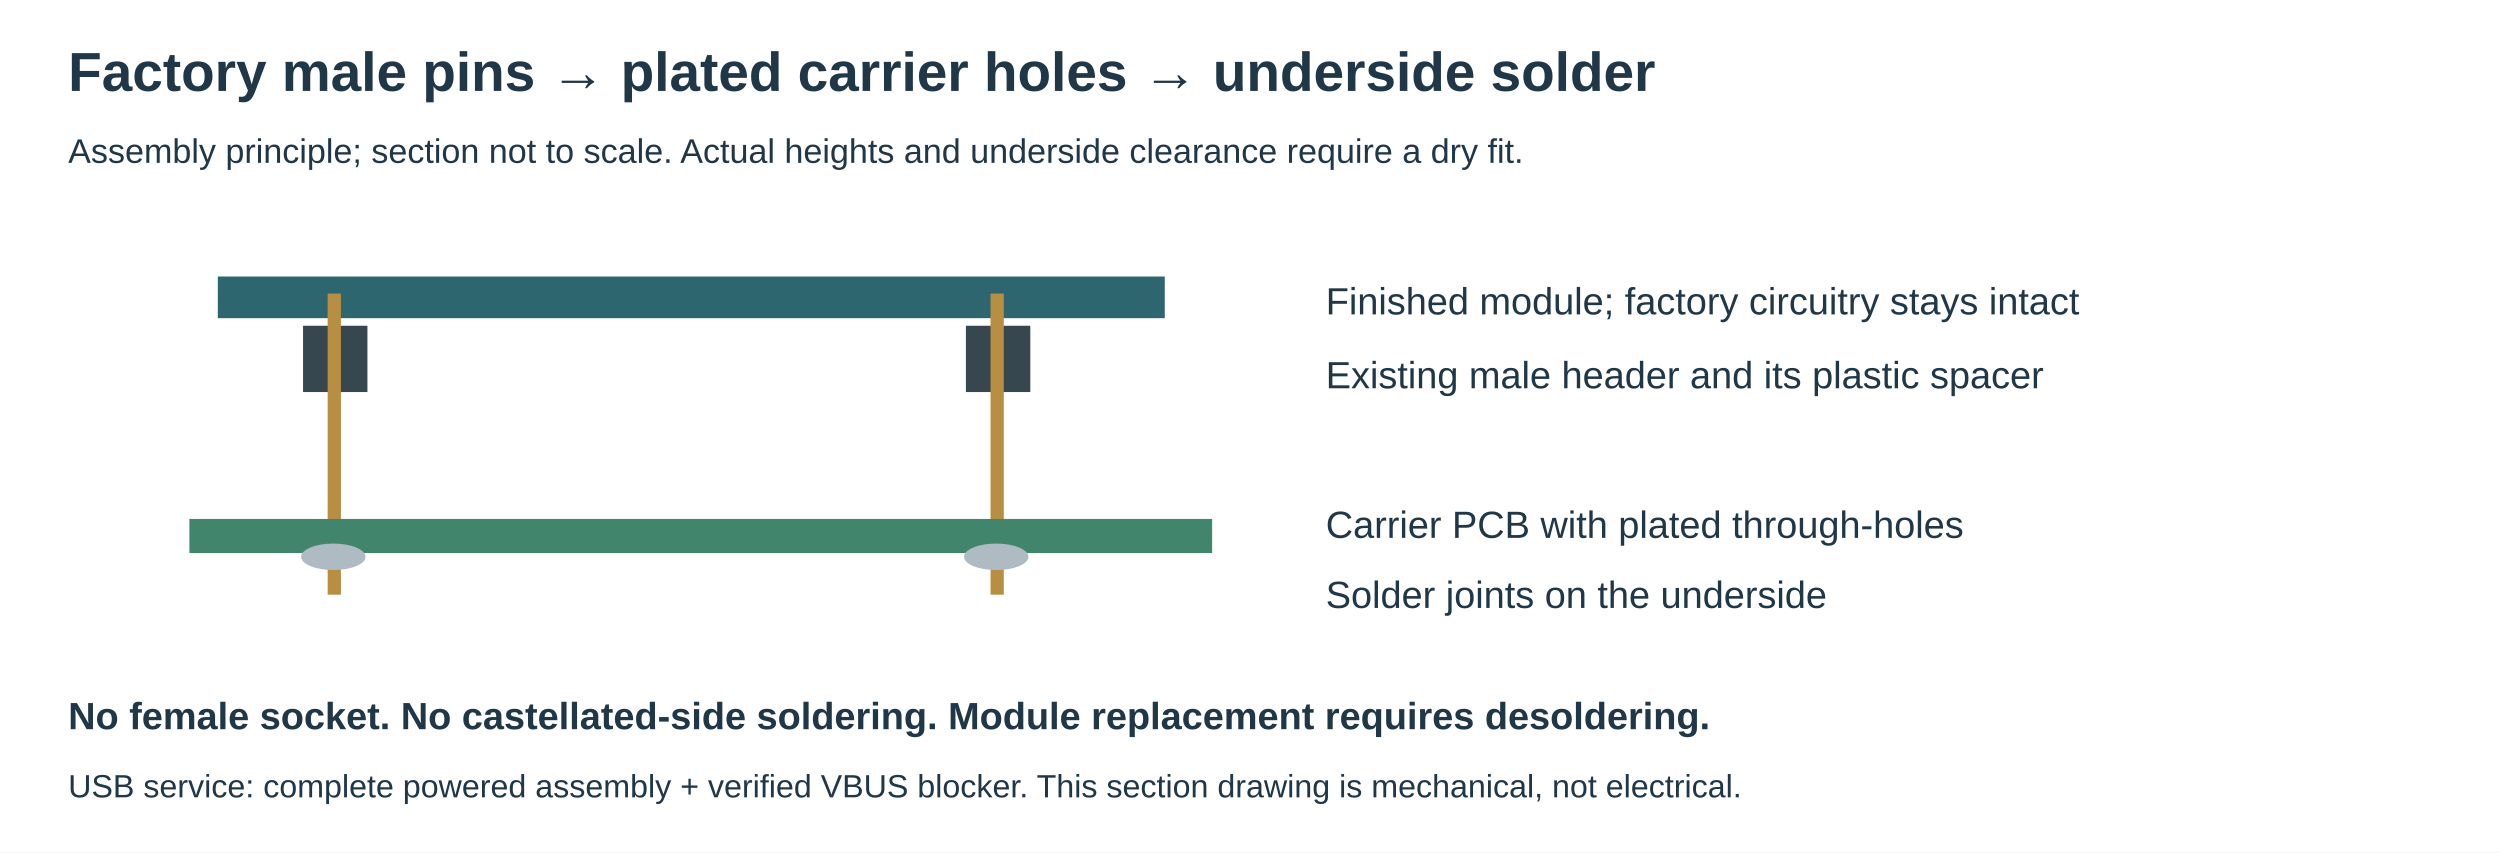
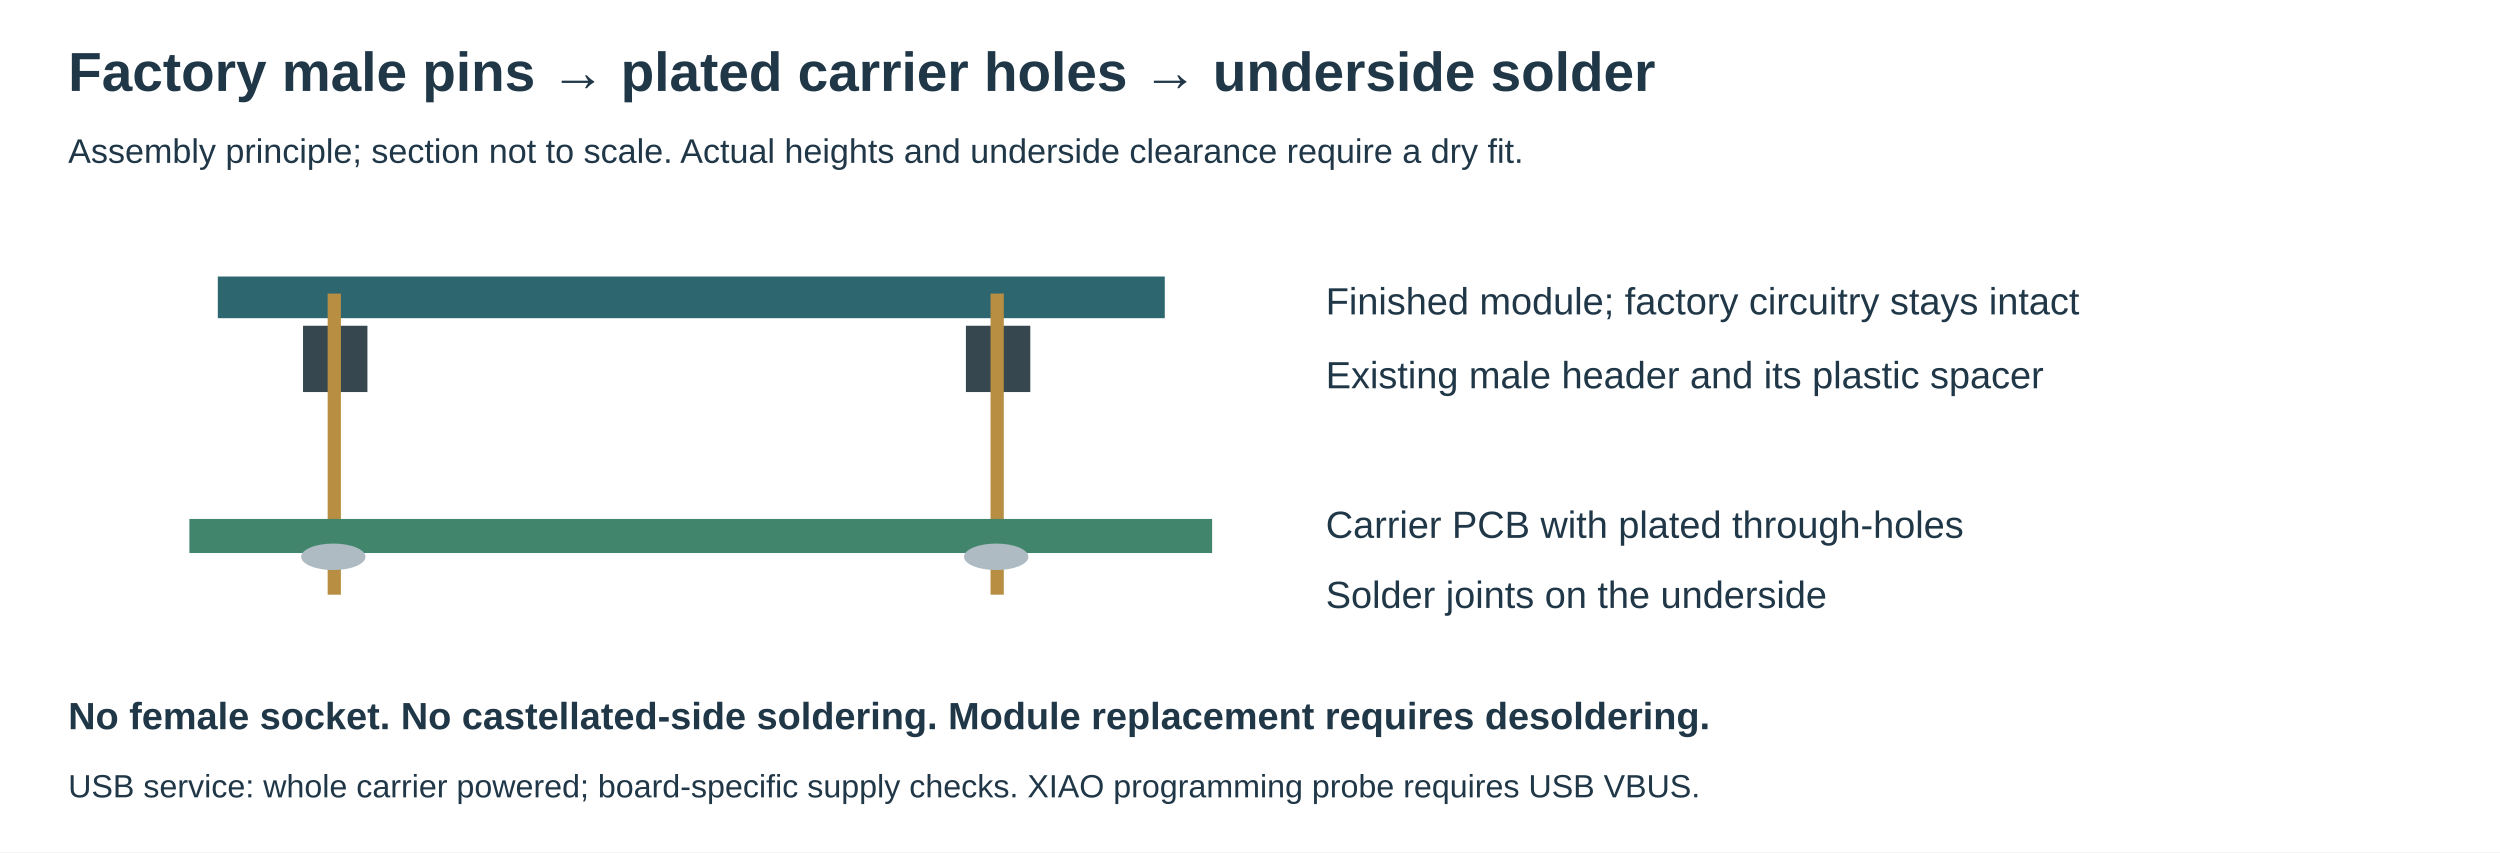
<svg xmlns="http://www.w3.org/2000/svg" viewBox="0 0 1320 450" role="img" aria-label="Direct solder through-hole assembly">
  <rect width="1320" height="450" fill="white" />
  <g font-family="Arial,sans-serif">
    <text x="36" y="48" font-size="29" fill="#203748" font-weight="700">Factory male pins → plated carrier holes → underside solder</text>
    <text x="36" y="86" font-size="18" fill="#203748" font-weight="400">Assembly principle; section not to scale. Actual heights and underside clearance require a dry fit.</text>
    <rect x="115" y="146" width="500" height="22" fill="#2e6670" />
    <rect x="160" y="172" width="34" height="35" fill="#374750" />
    <rect x="173" y="155" width="7" height="159" fill="#b78e42" />
    <rect x="510" y="172" width="34" height="35" fill="#374750" />
    <rect x="523" y="155" width="7" height="159" fill="#b78e42" />
    <rect x="100" y="274" width="540" height="18" fill="#41866c" />
    <ellipse cx="176" cy="294" rx="17" ry="7" fill="#aebbc2" />
    <ellipse cx="526" cy="294" rx="17" ry="7" fill="#aebbc2" />
    <text x="700" y="166" font-size="20" fill="#203748" font-weight="400">Finished module; factory circuitry stays intact</text>
    <text x="700" y="205" font-size="20" fill="#203748" font-weight="400">Existing male header and its plastic spacer</text>
    <text x="700" y="284" font-size="20" fill="#203748" font-weight="400">Carrier PCB with plated through-holes</text>
    <text x="700" y="321" font-size="20" fill="#203748" font-weight="400">Solder joints on the underside</text>
    <text x="36" y="385" font-size="20" fill="#203748" font-weight="700">No female socket. No castellated-side soldering. Module replacement requires desoldering.</text>
-     <text x="36" y="421" font-size="17" fill="#203748" font-weight="400">USB service: complete powered assembly + verified VBUS blocker. This section drawing is mechanical, not electrical.</text>
+     <text x="36" y="421" font-size="17" fill="#203748" font-weight="400">USB service: whole carrier powered; board-specific supply checks. XIAO programming probe requires USB VBUS.</text>
  </g>
</svg>
